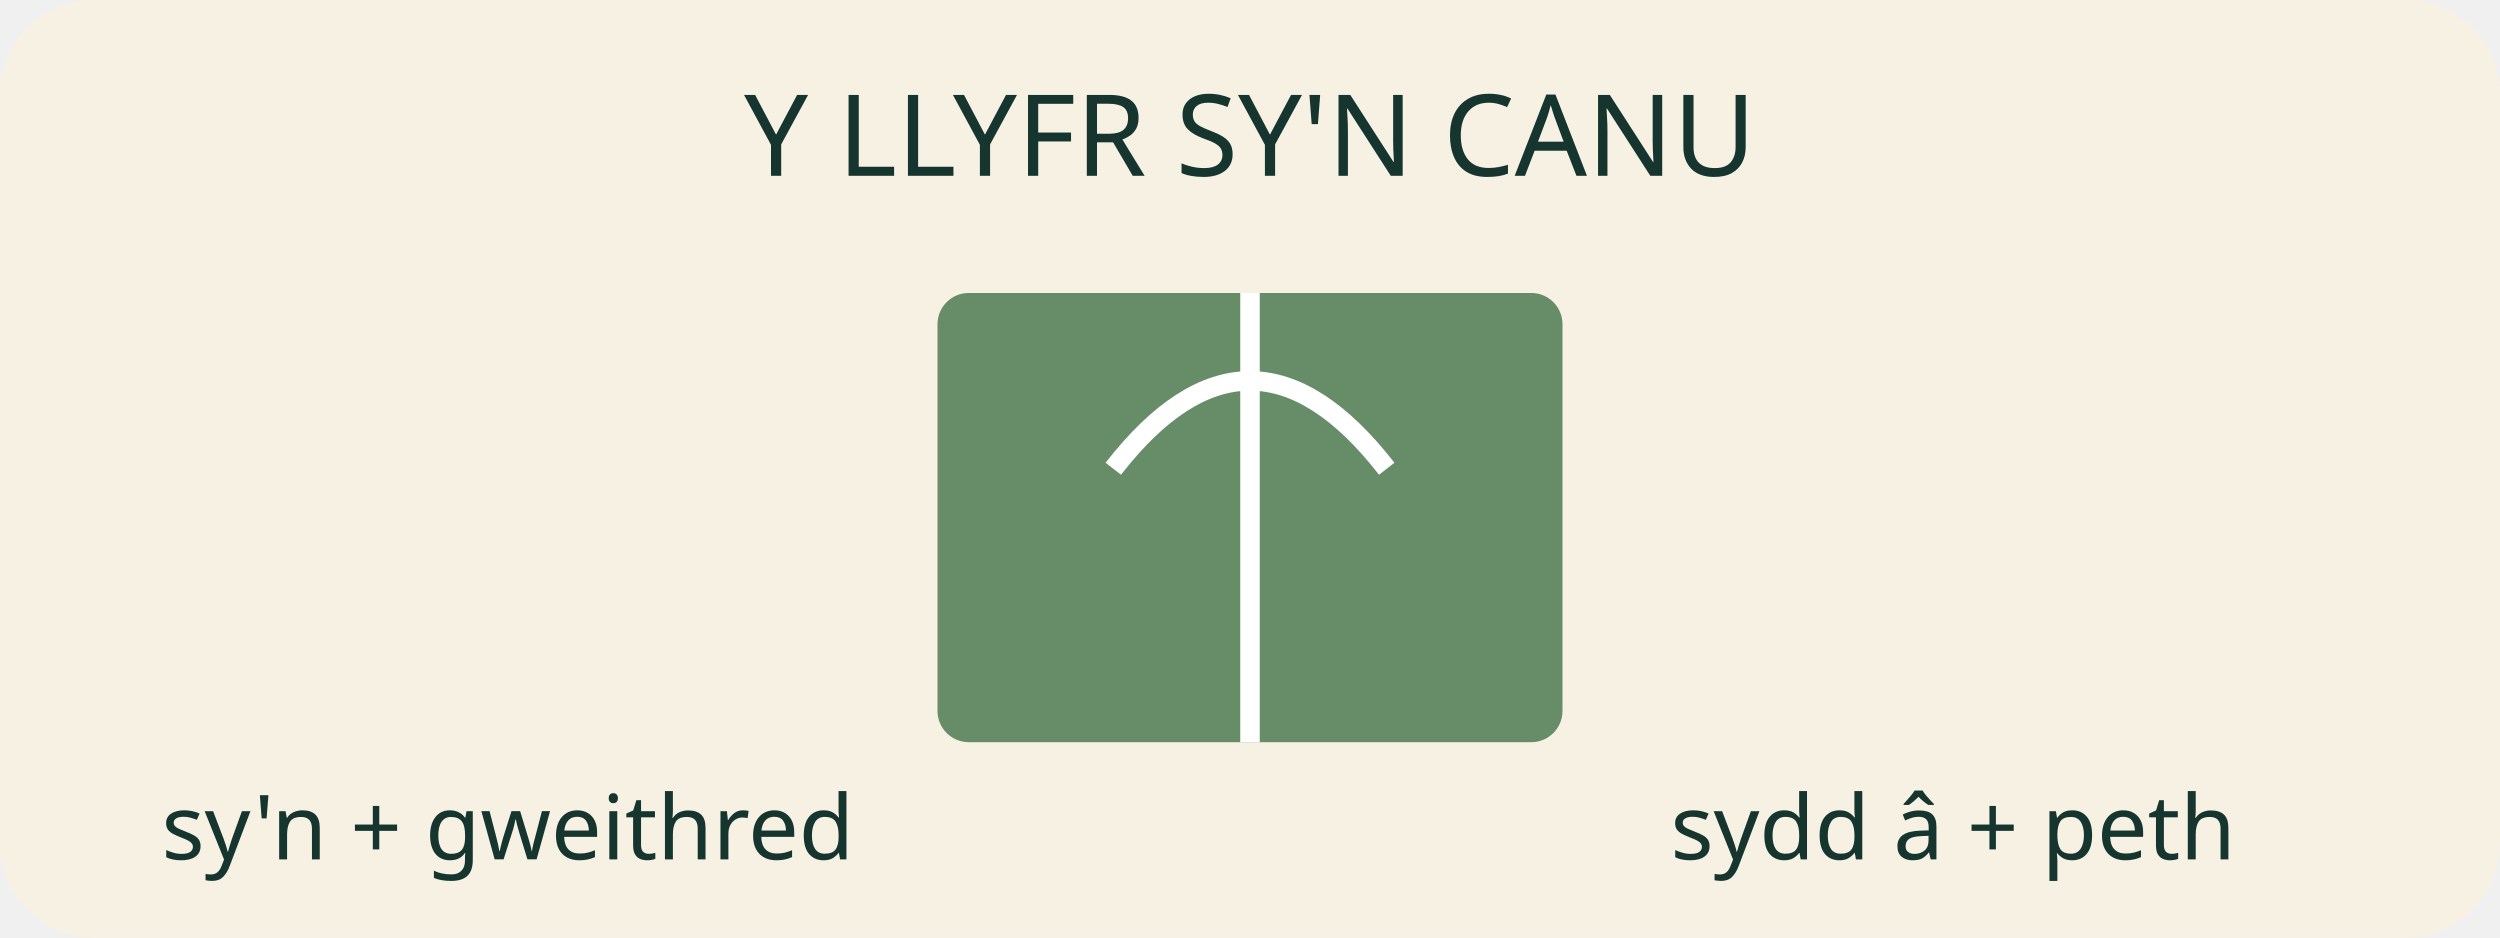
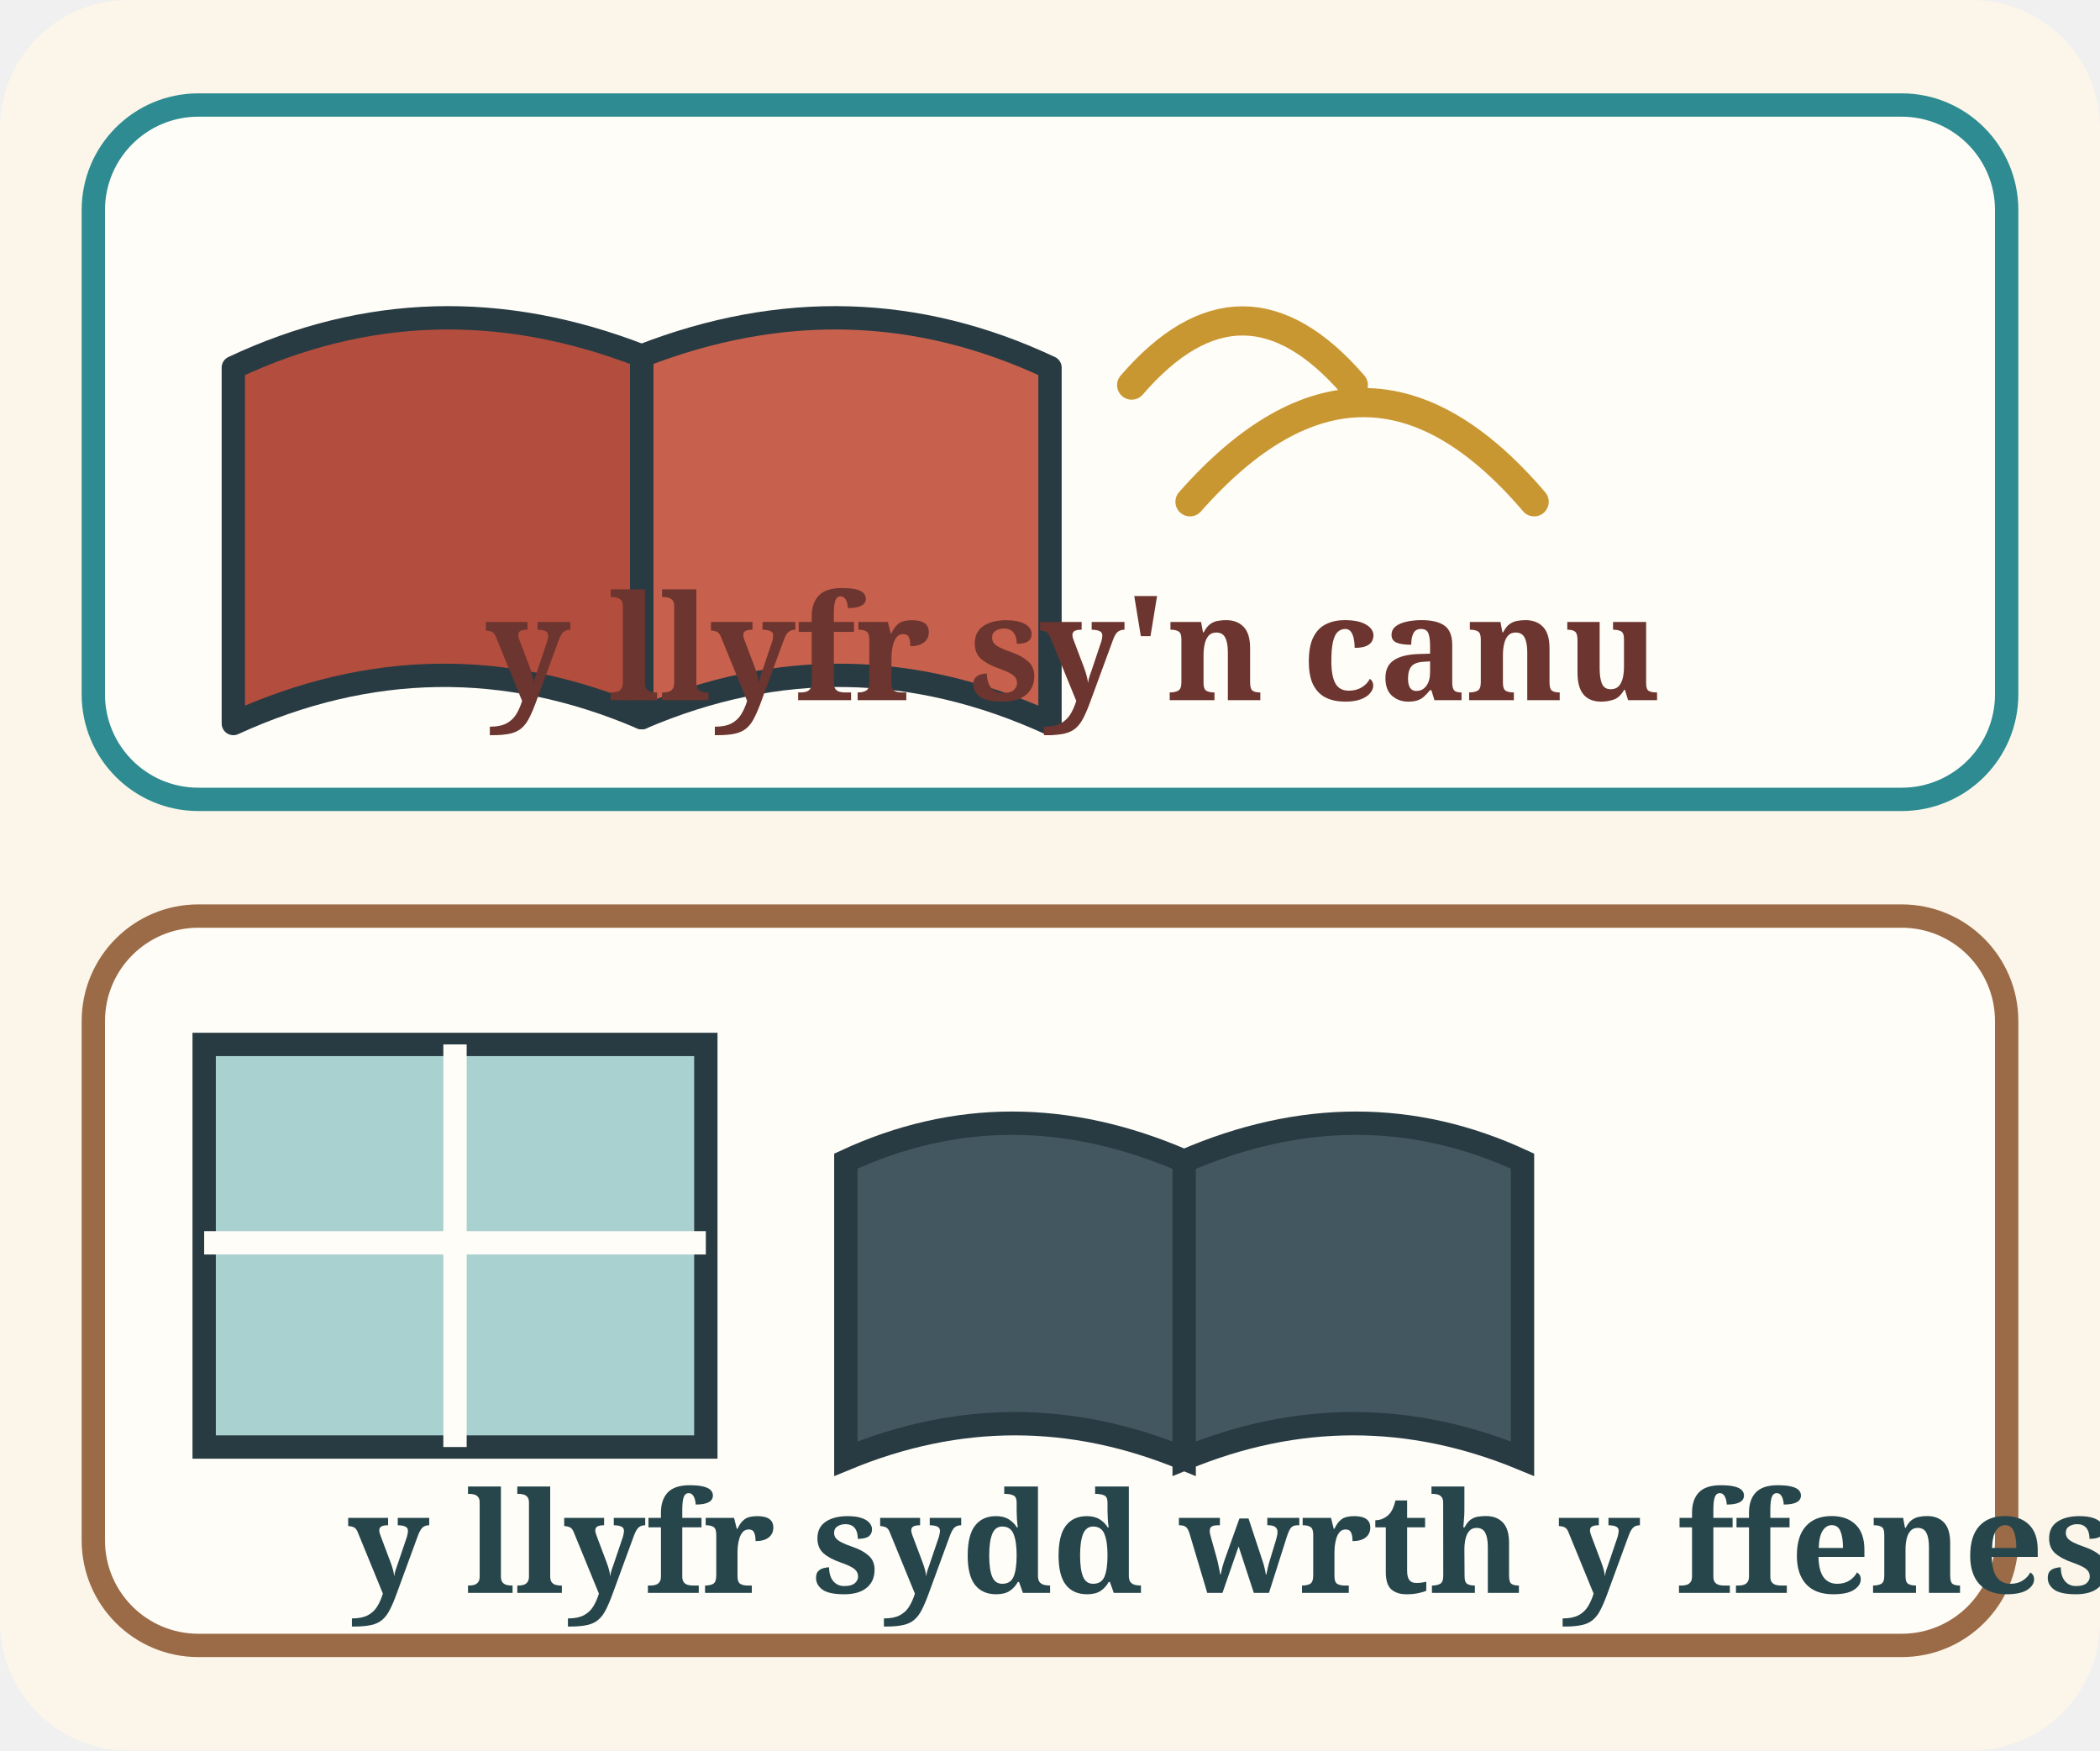
- <svg xmlns="http://www.w3.org/2000/svg" viewBox="0 0 640 240">
-   <rect width="640" height="240" rx="24" fill="#f7f1e4" />
-   <g font-family="sans-serif" text-anchor="middle" fill="#17352f">
-     <text x="320" y="45" font-size="29">Y LLYFR SY'N CANU</text>
-     <rect x="240" y="75" width="160" height="115" rx="8" fill="#668d68" />
-     <path d="M320 75v115M285 120q35-45 70 0" fill="none" stroke="#fff" stroke-width="5" />
-     <text x="130" y="220" font-size="23">sy'n + gweithred</text>
-     <text x="500" y="220" font-size="23">sydd â + peth</text>
+ <svg xmlns="http://www.w3.org/2000/svg" viewBox="0 0 360 300" role="img" aria-labelledby="title desc">
+   <rect width="360" height="300" rx="22" fill="#fbf6e9" />
+   <rect x="16" y="18" width="328" height="119" rx="18" fill="#fffdf7" stroke="#2d8b91" stroke-width="4" />
+   <g transform="translate(40 43)" stroke="#283b43" stroke-width="4" stroke-linejoin="round">
+     <path d="M0 20Q34 4 70 18V80Q35 65 0 81Z" fill="#b34d3e" />
+     <path d="M70 18q36-14 70 2v61q-35-16-70-1Z" fill="#c7614d" />
+     <path d="M70 18v62" fill="none" />
  </g>
+   <path d="M194 66q19-22 38 0M204 86q30-34 59 0" fill="none" stroke="#c99732" stroke-width="5" stroke-linecap="round" />
+   <text x="184" y="120" text-anchor="middle" font-family="serif" font-size="25" font-weight="700" fill="#6c352f">y llyfr sy'n canu</text>
+   <rect x="16" y="157" width="328" height="125" rx="18" fill="#fffdf7" stroke="#9b6b47" stroke-width="4" />
+   <rect x="35" y="179" width="86" height="69" fill="#a9d1cf" stroke="#283b43" stroke-width="4" />
+   <path d="M78 179v69M35 213h86" stroke="#fffdf7" stroke-width="4" />
+   <path d="M145 199q28-13 58 0v51q-29-12-58 0ZM203 199q30-13 58 0v51q-29-12-58 0Z" fill="#42575f" stroke="#283b43" stroke-width="4" />
+   <text x="222" y="273" text-anchor="middle" font-family="serif" font-size="24" font-weight="700" fill="#26464c">y llyfr sydd wrth y ffenestr</text>
</svg>
